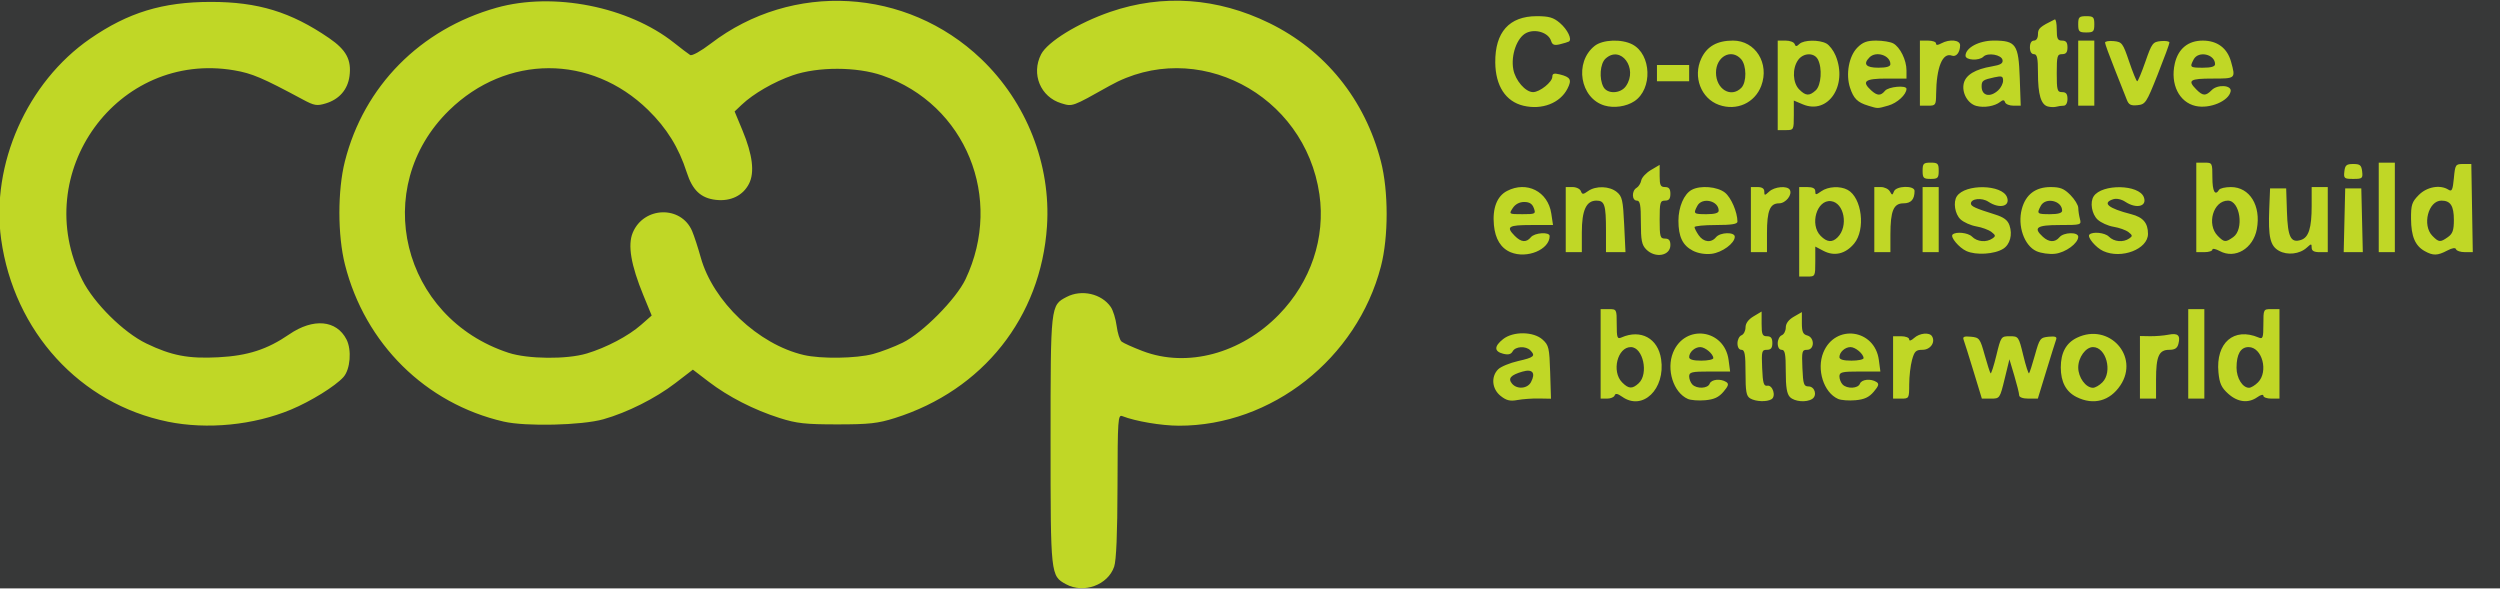
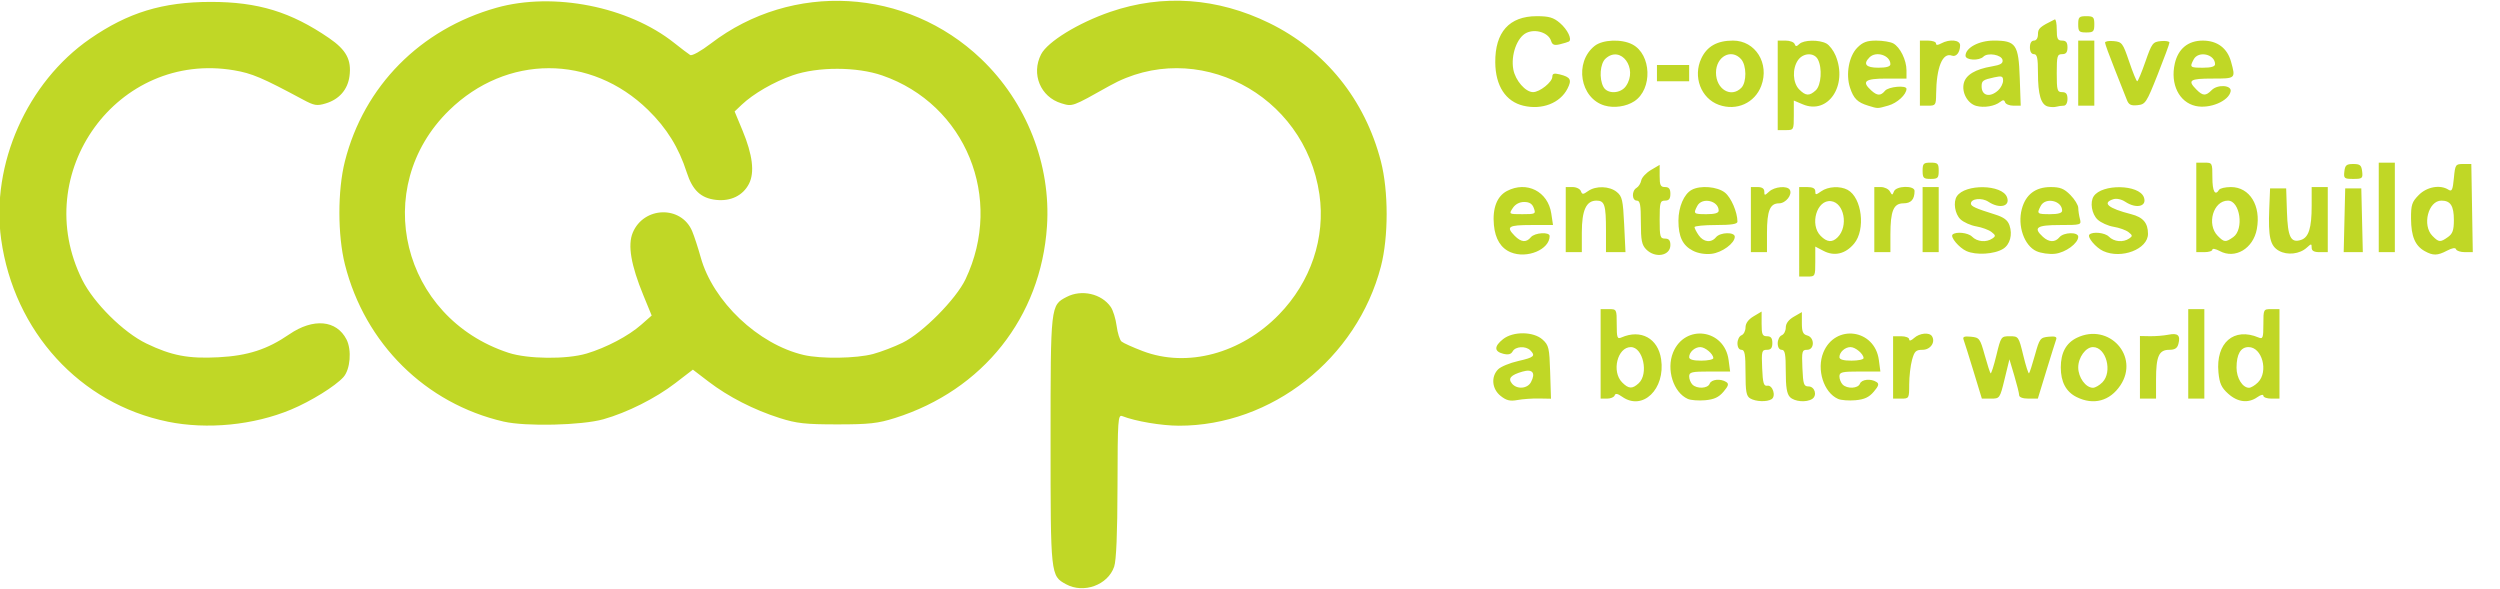
<svg xmlns="http://www.w3.org/2000/svg" version="1.1" id="svg1" width="295.04" height="69.44" viewBox="0 0 295.04 69.44" xml:space="preserve">
  <defs id="defs1" />
  <g id="g8" transform="matrix(0.9895567,0,0,1.000322,3.081195,160.5978)">
-     <rect style="font-variation-settings:normal;opacity:1;vector-effect:none;fill:#373838;fill-opacity:1;fill-rule:evenodd;stroke:none;stroke-width:0.252;stroke-linecap:butt;stroke-linejoin:miter;stroke-miterlimit:4;stroke-dasharray:none;stroke-dashoffset:0;stroke-opacity:1;-inkscape-stroke:none;stop-color:#000000;stop-opacity:1" id="rect9" width="298.154" height="69.418" x="-3.114" y="-160.546" />
-     <path style="fill:#c0d726;fill-opacity:1" d="m 124.023,-91.618 c -1.843,-1 -1.844,-1.009 -1.844,-16.939 0,-16.008 -0.005,-15.965 1.91,-16.955 1.784,-0.923 4.17,-0.388 5.269,1.181 0.274,0.391 0.589,1.397 0.7,2.236 0.111,0.839 0.376,1.67 0.587,1.845 0.212,0.176 1.349,0.682 2.527,1.126 5.303,1.996 11.713,0.295 16.245,-4.311 3.803,-3.864 5.571,-9.062 4.825,-14.182 -1.73,-11.869 -14.728,-18.522 -25.023,-12.807 -4.515,2.506 -4.409,2.469 -5.758,2.064 -2.485,-0.744 -3.616,-3.451 -2.414,-5.775 0.769,-1.487 4.431,-3.711 8.252,-5.01 6.255,-2.127 12.77,-1.675 18.96,1.316 6.678,3.227 11.408,9.023 13.313,16.311 0.916,3.504 0.917,8.935 0.004,12.408 -2.859,10.873 -13.042,18.81 -24.103,18.788 -2.076,-0.004 -5.156,-0.52 -6.733,-1.128 -0.524,-0.202 -0.561,0.321 -0.578,8.218 -0.012,5.657 -0.144,8.799 -0.4,9.543 -0.746,2.165 -3.639,3.209 -5.738,2.07 z M 16.899,-110.797 c -10.471,-2.112 -18.342,-10.634 -19.875,-21.518 -1.245,-8.836 3.097,-18.528 10.595,-23.653 4.544,-3.105 8.658,-4.349 14.4,-4.353 5.633,-0.004 9.56,1.184 14.113,4.269 2.055,1.393 2.693,2.569 2.435,4.493 -0.213,1.585 -1.222,2.731 -2.827,3.212 -1.064,0.319 -1.37,0.268 -2.739,-0.46 -4.834,-2.569 -6.062,-3.085 -8.183,-3.443 -13.907,-2.346 -24.492,12.103 -18.118,24.734 1.376,2.727 4.91,6.193 7.64,7.495 3.005,1.433 5.015,1.813 8.598,1.626 3.51,-0.183 5.818,-0.923 8.447,-2.707 2.859,-1.94 5.637,-1.694 6.826,0.605 0.642,1.241 0.453,3.534 -0.366,4.439 -0.969,1.07 -3.881,2.856 -6.254,3.835 -4.459,1.839 -9.989,2.376 -14.691,1.428 z m 40.065,-0.008 c -9.324,-2.125 -16.552,-9.195 -18.937,-18.524 -0.882,-3.45 -0.887,-8.751 -0.01,-12.179 2.266,-8.862 8.981,-15.592 18.083,-18.125 6.788,-1.889 15.736,-0.14 21.182,4.141 0.846,0.665 1.707,1.311 1.915,1.436 0.216,0.13 1.271,-0.45 2.467,-1.355 9.707,-7.347 23.333,-6.584 32.226,1.806 5.429,5.121 8.353,12.476 7.86,19.767 -0.725,10.718 -7.63,19.33 -18.131,22.61 -2.037,0.636 -3.078,0.75 -6.88,0.75 -3.805,0 -4.839,-0.113 -6.866,-0.749 -3.073,-0.965 -6.112,-2.503 -8.475,-4.29 l -1.878,-1.42 -2.11,1.603 c -2.345,1.781 -5.724,3.459 -8.562,4.251 -2.579,0.72 -9.259,0.876 -11.883,0.277 z m 9.877,-8.028 c 2.357,-0.7 4.997,-2.076 6.512,-3.395 l 1.254,-1.092 -0.988,-2.379 c -1.485,-3.576 -1.889,-5.929 -1.271,-7.394 1.315,-3.115 5.78,-3.233 7.084,-0.187 0.245,0.573 0.706,1.967 1.023,3.096 1.463,5.209 6.862,10.269 12.292,11.52 2.057,0.474 6.268,0.413 8.269,-0.119 0.945,-0.252 2.529,-0.85 3.52,-1.331 2.38,-1.154 6.371,-5.138 7.498,-7.484 4.597,-9.578 0.031,-20.633 -9.931,-24.046 -3.03,-1.038 -7.68,-1.046 -10.68,-0.017 -2.24,0.768 -4.695,2.171 -6.085,3.477 l -0.84,0.789 0.936,2.228 c 1.214,2.889 1.469,4.966 0.776,6.306 -0.719,1.39 -2.184,2.094 -3.945,1.895 -1.793,-0.202 -2.794,-1.135 -3.476,-3.239 -0.949,-2.928 -2.385,-5.222 -4.616,-7.377 -6.812,-6.576 -16.879,-6.556 -23.72,0.049 -9.461,9.134 -5.659,24.485 7.085,28.61 2.299,0.744 6.944,0.788 9.302,0.088 z m 109.014,4.999 c -1.037,-0.816 -1.176,-2.263 -0.302,-3.137 0.316,-0.316 1.396,-0.758 2.4,-0.983 1.886,-0.422 2.096,-0.605 1.442,-1.259 -0.544,-0.544 -1.773,-0.476 -2.104,0.116 -0.199,0.356 -0.526,0.438 -1.136,0.285 -1.085,-0.272 -1.089,-0.875 -0.013,-1.722 1.201,-0.945 3.641,-0.915 4.721,0.057 0.734,0.66 0.808,0.98 0.898,3.845 l 0.098,3.125 -1.44,-0.025 c -0.792,-0.014 -1.946,0.068 -2.564,0.181 -0.875,0.161 -1.317,0.054 -2,-0.483 z m 3.617,-1.628 c 0.587,-1.097 0.187,-1.588 -1.015,-1.243 -1.403,0.403 -1.757,0.803 -1.25,1.414 0.589,0.71 1.844,0.615 2.265,-0.171 z m 10.878,1.725 c -0.547,-0.383 -0.808,-0.43 -0.898,-0.16 -0.07,0.209 -0.475,0.38 -0.9,0.38 h -0.773 v -5.28 -5.28 h 0.96 c 0.953,0 0.96,0.014 0.96,1.794 0,1.588 0.064,1.766 0.56,1.551 2.32,-1.007 4.366,0.101 4.735,2.564 0.529,3.527 -2.207,6.137 -4.644,4.43 z m 1.964,-1.589 c 1.222,-1.106 0.531,-4.27 -0.932,-4.27 -1.599,0 -2.321,2.882 -1.042,4.16 0.778,0.778 1.21,0.803 1.975,0.11 z m 5.865,1.844 c -1.718,-0.749 -2.59,-3.47 -1.758,-5.48 1.409,-3.402 6.129,-2.771 6.62,0.886 l 0.182,1.36 h -2.442 c -2.138,0 -2.442,0.072 -2.442,0.576 0,0.317 0.173,0.749 0.384,0.96 0.539,0.539 1.84,0.479 2.06,-0.096 0.2,-0.521 1.299,-0.633 1.98,-0.201 0.333,0.211 0.263,0.457 -0.331,1.147 -0.564,0.656 -1.116,0.909 -2.184,1.003 -0.786,0.069 -1.717,-2.4e-4 -2.069,-0.154 z m 3.04,-4.812 c 0,-0.493 -0.969,-1.303 -1.559,-1.303 -0.654,0 -1.321,0.598 -1.321,1.184 0,0.28 0.472,0.416 1.44,0.416 0.792,0 1.44,-0.134 1.44,-0.297 z m 4.4,4.752 c -0.463,-0.27 -0.56,-0.793 -0.56,-3.03 0,-2.19 -0.091,-2.704 -0.48,-2.704 -0.293,0 -0.48,-0.298 -0.48,-0.766 0,-0.421 0.216,-0.849 0.48,-0.95 0.264,-0.101 0.48,-0.518 0.48,-0.925 0,-0.484 0.333,-0.938 0.96,-1.308 l 0.96,-0.567 v 1.458 c 0,1.245 0.094,1.458 0.64,1.458 0.469,0 0.64,0.213 0.64,0.8 0,0.593 -0.17,0.8 -0.655,0.8 -0.604,0 -0.647,0.166 -0.56,2.16 0.078,1.787 0.185,2.145 0.616,2.075 0.639,-0.104 1.066,1.233 0.507,1.589 -0.544,0.345 -1.882,0.299 -2.548,-0.089 z m 4.743,-0.157 c -0.373,-0.373 -0.503,-1.16 -0.503,-3.04 0,-2.042 -0.094,-2.537 -0.48,-2.537 -0.293,0 -0.48,-0.298 -0.48,-0.766 0,-0.421 0.216,-0.849 0.48,-0.95 0.264,-0.101 0.481,-0.513 0.482,-0.914 0.001,-0.475 0.337,-0.921 0.96,-1.275 l 0.958,-0.545 v 1.295 c 0,1.026 0.133,1.33 0.64,1.462 0.901,0.236 0.889,1.693 -0.015,1.693 -0.604,0 -0.647,0.166 -0.56,2.16 0.084,1.909 0.168,2.16 0.729,2.16 0.75,0 1.069,1.076 0.437,1.477 -0.696,0.441 -2.105,0.324 -2.649,-0.22 z m 5.737,0.217 c -1.718,-0.749 -2.59,-3.47 -1.758,-5.48 1.409,-3.402 6.129,-2.771 6.62,0.886 l 0.182,1.36 h -2.442 c -2.138,0 -2.442,0.072 -2.442,0.576 0,0.317 0.173,0.749 0.384,0.96 0.539,0.539 1.84,0.479 2.06,-0.096 0.2,-0.521 1.299,-0.633 1.98,-0.201 0.333,0.211 0.263,0.457 -0.331,1.147 -0.564,0.656 -1.116,0.909 -2.184,1.003 -0.786,0.069 -1.717,-2.4e-4 -2.069,-0.154 z m 3.04,-4.812 c 0,-0.493 -0.969,-1.303 -1.559,-1.303 -0.654,0 -1.321,0.598 -1.321,1.184 0,0.28 0.472,0.416 1.44,0.416 0.792,0 1.44,-0.134 1.44,-0.297 z m 25.404,4.591 c -1.259,-0.621 -1.884,-1.78 -1.884,-3.494 0,-1.738 0.635,-2.889 1.935,-3.506 3.808,-1.807 7.487,2.183 5.176,5.614 -1.255,1.862 -3.21,2.381 -5.226,1.386 z m 3.076,-1.734 c 1.24,-1.24 0.454,-4.16 -1.12,-4.16 -0.866,0 -1.76,1.22 -1.76,2.4 0,1.18 0.894,2.4 1.76,2.4 0.264,0 0.768,-0.288 1.12,-0.64 z m 15.004,1.341 c -0.811,-0.724 -1.036,-1.213 -1.161,-2.515 -0.336,-3.496 1.836,-5.358 4.798,-4.113 0.495,0.208 0.56,0.026 0.56,-1.559 0,-1.78 0.007,-1.794 0.96,-1.794 h 0.96 v 5.28 5.28 h -0.96 c -0.528,0 -0.96,-0.152 -0.96,-0.338 0,-0.19 -0.313,-0.119 -0.711,0.16 -1.081,0.757 -2.352,0.611 -3.485,-0.401 z m 3.556,-1.341 c 1.275,-1.275 0.493,-4.16 -1.127,-4.16 -0.941,0 -1.433,0.836 -1.433,2.434 0,1.225 0.718,2.366 1.49,2.366 0.237,0 0.718,-0.288 1.07,-0.64 z m -43.52,-1.76 v -3.68 h 0.96 c 0.528,0 0.96,0.166 0.96,0.37 0,0.221 0.235,0.157 0.585,-0.16 0.652,-0.59 1.829,-0.704 2.137,-0.207 0.436,0.706 -0.194,1.597 -1.128,1.597 -0.794,0 -0.97,0.168 -1.257,1.2 -0.183,0.66 -0.334,1.956 -0.335,2.88 -0.002,1.653 -0.017,1.68 -0.962,1.68 h -0.96 z m 9.585,0.431 c -0.551,-1.787 -1.081,-3.454 -1.177,-3.704 -0.133,-0.347 0.075,-0.43 0.882,-0.351 1.002,0.098 1.085,0.207 1.629,2.143 0.315,1.122 0.634,2.1 0.709,2.175 0.075,0.075 0.385,-0.879 0.689,-2.119 0.545,-2.224 0.567,-2.255 1.604,-2.255 1.036,0 1.059,0.032 1.604,2.255 0.304,1.24 0.614,2.194 0.689,2.119 0.075,-0.075 0.394,-1.054 0.709,-2.175 0.544,-1.935 0.627,-2.045 1.629,-2.143 0.771,-0.076 1.014,0.011 0.898,0.32 -0.087,0.233 -0.615,1.9 -1.173,3.704 l -1.015,3.28 h -1.111 c -0.673,0 -1.112,-0.158 -1.115,-0.4 -0.002,-0.22 -0.265,-1.264 -0.583,-2.32 l -0.578,-1.92 -0.572,2.32 c -0.568,2.304 -0.579,2.32 -1.644,2.32 h -1.072 z m 19.855,-0.444 v -3.693 l 1.2,0.021 c 0.66,0.011 1.651,-0.069 2.202,-0.178 1.129,-0.223 1.451,0.072 1.185,1.088 -0.133,0.509 -0.427,0.696 -1.093,0.696 -1.231,0 -1.574,0.761 -1.574,3.499 v 2.261 h -0.96 -0.96 z m 5.76,-1.587 v -5.28 h 0.96 0.96 v 5.28 5.28 h -0.96 -0.96 z m -46.4,-14.4 v -5.28 h 0.96 c 0.656,0 0.96,0.158 0.96,0.498 0,0.451 0.068,0.451 0.711,0 0.817,-0.572 2.25,-0.649 3.147,-0.169 1.706,0.913 2.167,4.687 0.774,6.342 -1.026,1.22 -2.35,1.532 -3.648,0.86 l -0.983,-0.509 v 1.768 c 0,1.751 -0.009,1.768 -0.96,1.768 h -0.96 z m 4.591,0.643 c 1.303,-1.303 0.781,-4.078 -0.802,-4.262 -1.682,-0.195 -2.568,2.759 -1.229,4.098 0.762,0.762 1.382,0.812 2.031,0.163 z m -38.991,1.774 c -1.17,-0.479 -1.849,-1.565 -2.007,-3.211 -0.19,-1.978 0.362,-3.404 1.556,-4.022 2.357,-1.219 4.893,0.055 5.287,2.655 l 0.206,1.36 h -2.601 c -2.737,0 -3.042,0.199 -1.961,1.28 0.763,0.763 1.377,0.814 1.92,0.16 0.453,-0.546 2.24,-0.657 2.24,-0.139 0,1.591 -2.705,2.708 -4.64,1.916 z m 2.753,-5.217 c -0.188,-0.509 -0.526,-0.72 -1.151,-0.72 -0.562,0 -1.059,0.262 -1.362,0.72 -0.475,0.715 -0.467,0.72 1.151,0.72 1.555,0 1.617,-0.033 1.362,-0.72 z m 13.407,4.88 c -0.533,-0.533 -0.64,-1.067 -0.64,-3.2 0,-2.062 -0.093,-2.56 -0.48,-2.56 -0.604,0 -0.632,-1.161 -0.036,-1.504 0.244,-0.141 0.497,-0.536 0.561,-0.879 0.064,-0.342 0.584,-0.896 1.156,-1.229 l 1.039,-0.607 v 1.309 c 0,1.096 0.104,1.309 0.64,1.309 0.469,0 0.64,0.213 0.64,0.8 0,0.587 -0.171,0.8 -0.64,0.8 -0.579,0 -0.64,0.213 -0.64,2.24 0,2.027 0.061,2.24 0.64,2.24 0.462,0 0.64,0.213 0.64,0.766 0,1.269 -1.803,1.591 -2.88,0.514 z m 5.563,0.15 c -1.223,-0.624 -1.723,-1.652 -1.723,-3.541 0,-1.622 0.663,-3.148 1.582,-3.64 1.037,-0.555 3.055,-0.389 3.964,0.325 0.738,0.58 1.487,2.301 1.492,3.425 0.001,0.287 -0.723,0.4 -2.558,0.4 -1.408,0 -2.56,0.112 -2.56,0.249 0,0.137 0.224,0.569 0.498,0.96 0.575,0.821 1.487,0.924 2.062,0.231 0.498,-0.6 2.24,-0.643 2.24,-0.056 0,0.766 -1.513,1.865 -2.769,2.012 -0.757,0.088 -1.616,-0.052 -2.229,-0.366 z m 3.077,-4.726 c 0,-1.183 -1.983,-1.623 -2.549,-0.565 -0.499,0.933 -0.445,0.981 1.109,0.981 0.968,0 1.44,-0.136 1.44,-0.416 z m 29.545,4.767 c -0.886,-0.4 -1.952,-1.658 -1.651,-1.947 0.394,-0.378 1.849,-0.226 2.317,0.241 0.616,0.616 1.695,0.716 2.429,0.224 0.418,-0.279 0.403,-0.38 -0.11,-0.772 -0.324,-0.248 -1.136,-0.543 -1.803,-0.656 -0.668,-0.113 -1.518,-0.489 -1.89,-0.836 -0.667,-0.621 -0.891,-2.03 -0.432,-2.718 0.991,-1.485 5.398,-1.408 5.979,0.104 0.421,1.096 -0.886,1.415 -2.219,0.541 -0.779,-0.51 -2.084,-0.376 -2.084,0.215 0,0.323 0.549,0.569 2.874,1.288 1.051,0.325 1.512,0.667 1.726,1.279 0.384,1.096 0.066,2.265 -0.755,2.772 -1.044,0.645 -3.244,0.777 -4.38,0.264 z m 8.35,0.012 c -1.462,-0.661 -2.278,-2.987 -1.744,-4.97 0.461,-1.712 1.629,-2.593 3.437,-2.593 1.144,0 1.604,0.182 2.357,0.935 0.514,0.514 0.937,1.198 0.94,1.52 0.002,0.322 0.091,0.909 0.197,1.305 0.189,0.703 0.133,0.72 -2.404,0.72 -2.761,0 -3.208,0.308 -2.012,1.39 0.727,0.658 1.454,0.677 1.975,0.05 0.498,-0.6 2.24,-0.643 2.24,-0.056 0,0.769 -1.513,1.866 -2.769,2.006 -0.677,0.076 -1.675,-0.063 -2.217,-0.308 z m 3.065,-4.779 c 0,-1.183 -1.983,-1.623 -2.549,-0.565 -0.499,0.933 -0.445,0.981 1.109,0.981 0.968,0 1.44,-0.136 1.44,-0.416 z m 4.905,4.767 c -0.886,-0.4 -1.952,-1.658 -1.651,-1.947 0.394,-0.378 1.849,-0.226 2.317,0.241 0.616,0.616 1.695,0.716 2.429,0.224 0.419,-0.28 0.408,-0.376 -0.087,-0.755 -0.312,-0.239 -1.109,-0.521 -1.772,-0.627 -0.663,-0.106 -1.524,-0.49 -1.913,-0.852 -0.697,-0.649 -0.932,-2.045 -0.463,-2.747 0.991,-1.485 5.398,-1.408 5.979,0.104 0.421,1.096 -0.886,1.415 -2.219,0.541 -0.453,-0.297 -1.045,-0.42 -1.429,-0.298 -1.373,0.436 -0.6,1.074 2.139,1.765 1.418,0.358 2.005,1.038 2.005,2.323 0,1.803 -3.168,3.007 -5.335,2.028 z m 13.895,-6.7e-4 c -0.484,-0.26 -0.88,-0.337 -0.88,-0.171 0,0.166 -0.432,0.301 -0.96,0.301 h -0.96 v -5.28 -5.28 h 0.96 c 0.95,0 0.96,0.018 0.96,1.76 0,1.629 0.323,2.211 0.8,1.44 0.109,-0.176 0.744,-0.32 1.412,-0.32 2.239,0 3.607,2.196 3.089,4.959 -0.432,2.304 -2.595,3.571 -4.421,2.591 z m 1.609,-1.648 c 1.31,-0.918 0.811,-4.302 -0.635,-4.302 -1.754,0 -2.572,2.802 -1.214,4.16 0.77,0.77 0.934,0.783 1.849,0.142 z m 5.445,1.615 c -1.044,-0.582 -1.288,-1.632 -1.152,-4.957 l 0.098,-2.4 h 0.96 0.96 l 0.092,2.771 c 0.099,2.981 0.459,3.693 1.671,3.308 0.924,-0.293 1.277,-1.404 1.277,-4.02 v -2.219 h 0.96 0.96 v 3.84 3.84 h -0.96 c -0.68,0 -0.96,-0.154 -0.96,-0.53 0,-0.491 -0.042,-0.492 -0.581,-0.004 -0.847,0.766 -2.321,0.93 -3.325,0.371 z m 17.381,0.036 c -1.14,-0.632 -1.611,-1.74 -1.624,-3.818 -0.01,-1.642 0.1,-1.976 0.924,-2.8 0.973,-0.973 2.556,-1.25 3.545,-0.62 0.399,0.254 0.507,0.023 0.64,-1.365 0.154,-1.608 0.196,-1.671 1.12,-1.671 h 0.96 l 0.088,5.2 0.088,5.2 h -0.941 c -0.518,0 -0.992,-0.153 -1.054,-0.339 -0.073,-0.219 -0.451,-0.163 -1.067,0.158 -1.151,0.6 -1.675,0.611 -2.678,0.055 z m 2.774,-1.652 c 0.565,-0.396 0.711,-0.81 0.711,-2.016 0,-1.673 -0.399,-2.286 -1.486,-2.286 -1.572,0 -2.323,2.911 -1.074,4.16 0.77,0.77 0.934,0.783 1.849,0.142 z m -105.209,-2.062 v -3.84 h 0.81 c 0.446,0 0.892,0.214 0.992,0.475 0.161,0.421 0.261,0.421 0.861,0 0.927,-0.649 2.555,-0.598 3.427,0.109 0.64,0.518 0.739,0.951 0.878,3.84 l 0.157,3.256 h -1.163 -1.163 v -2.534 c 0,-3.045 -0.16,-3.546 -1.136,-3.546 -1.217,0 -1.744,1.133 -1.744,3.751 v 2.329 h -0.96 -0.96 z m 22.08,0 v -3.84 h 0.8 c 0.531,0 0.8,0.178 0.8,0.53 0,0.493 0.041,0.493 0.585,0 0.641,-0.581 2.144,-0.713 2.451,-0.216 0.352,0.57 -0.472,1.607 -1.276,1.607 -1.084,0 -1.44,0.864 -1.44,3.499 v 2.261 h -0.96 -0.96 z m 14.72,0 v -3.84 h 0.784 c 0.431,0 0.914,0.232 1.072,0.515 0.265,0.473 0.304,0.473 0.486,0 0.258,-0.673 2.458,-0.728 2.458,-0.061 0,1.006 -0.415,1.466 -1.322,1.466 -1.185,0 -1.558,0.885 -1.558,3.701 v 2.059 h -0.96 -0.96 z m 5.76,0 v -3.84 h 0.96 0.96 v 3.84 3.84 h -0.96 -0.96 z m 50.31,0.08 0.09,-3.76 h 0.96 0.96 l 0.09,3.76 0.09,3.76 h -1.14 -1.14 z m 4.09,-1.52 v -5.28 h 0.96 0.96 v 5.28 5.28 h -0.96 -0.96 z m -54.4,-4.32 c 0,-0.853 0.107,-0.96 0.96,-0.96 0.853,0 0.96,0.107 0.96,0.96 0,0.853 -0.107,0.96 -0.96,0.96 -0.853,0 -0.96,-0.107 -0.96,-0.96 z m 50.299,0.08 c 0.085,-0.742 0.252,-0.88 1.061,-0.88 0.809,0 0.976,0.138 1.061,0.88 0.094,0.817 0.018,0.88 -1.061,0.88 -1.079,0 -1.155,-0.063 -1.061,-0.88 z m -67.579,-10.16 v -5.28 h 0.933 c 0.513,0 0.999,0.18 1.08,0.4 0.117,0.32 0.231,0.32 0.571,0 0.521,-0.491 2.35,-0.522 3.224,-0.054 0.355,0.19 0.85,0.834 1.099,1.43 1.472,3.523 -0.9,7.005 -3.914,5.746 l -1.073,-0.448 v 1.744 c 0,1.724 -0.011,1.744 -0.96,1.744 h -0.96 z m 4.535,0.59 c 0.656,-0.593 0.798,-2.636 0.254,-3.651 -0.449,-0.84 -1.753,-0.789 -2.371,0.092 -0.7,0.999 -0.631,2.676 0.142,3.449 0.778,0.778 1.21,0.803 1.975,0.11 z m -34.868,1.814 c -2.113,-0.499 -3.326,-2.344 -3.352,-5.098 -0.034,-3.581 1.667,-5.462 4.94,-5.465 1.468,-9.7e-4 1.996,0.151 2.762,0.795 0.918,0.773 1.499,1.964 1.073,2.199 -0.115,0.064 -0.596,0.208 -1.068,0.321 -0.669,0.16 -0.901,0.071 -1.051,-0.401 -0.307,-0.968 -1.855,-1.463 -2.947,-0.942 -1.118,0.534 -1.873,2.625 -1.556,4.313 0.245,1.306 1.45,2.674 2.355,2.674 0.797,0 2.298,-1.188 2.298,-1.818 0,-0.376 0.208,-0.44 0.88,-0.274 1.297,0.32 1.469,0.634 0.924,1.688 -0.882,1.706 -3.043,2.531 -5.257,2.008 z m 9.675,-0.023 c -2.921,-0.859 -3.63,-5.102 -1.176,-7.032 0.959,-0.754 3.213,-0.842 4.501,-0.176 2.284,1.181 2.428,5.267 0.235,6.703 -0.962,0.63 -2.428,0.838 -3.56,0.505 z m 2.559,-2.293 c 1.47,-2.099 -0.622,-4.881 -2.437,-3.239 -0.65,0.588 -0.784,2.342 -0.254,3.331 0.468,0.875 2.051,0.821 2.691,-0.092 z m 11.088,2.217 c -2.14,-0.757 -3.125,-3.322 -2.102,-5.477 0.679,-1.431 1.893,-2.108 3.782,-2.108 2.674,0 4.374,2.696 3.368,5.339 -0.771,2.025 -2.942,2.991 -5.048,2.246 z m 2.667,-2.008 c 0.66,-0.66 0.644,-2.651 -0.027,-3.392 -1.162,-1.284 -2.99,-0.306 -2.99,1.599 0,1.953 1.792,3.018 3.017,1.793 z m 15.122,2.098 c -1.266,-0.38 -1.732,-0.839 -2.156,-2.124 -0.525,-1.591 -0.131,-3.716 0.875,-4.722 0.642,-0.642 1.148,-0.828 2.246,-0.828 0.78,0 1.694,0.148 2.033,0.329 0.82,0.439 1.582,1.968 1.582,3.175 v 0.976 h -2.4 c -2.558,0 -2.988,0.329 -1.815,1.39 0.725,0.656 1.141,0.668 1.655,0.05 0.406,-0.489 2.56,-0.684 2.56,-0.231 0,0.674 -1.106,1.682 -2.169,1.977 -1.341,0.373 -1.201,0.372 -2.411,0.009 z m 2.66,-4.891 c 0,-1.046 -1.704,-1.592 -2.496,-0.8 -0.79,0.79 -0.421,1.216 1.056,1.216 0.968,0 1.44,-0.136 1.44,-0.416 z m 10.245,4.923 c -1.041,-0.28 -1.765,-1.584 -1.489,-2.683 0.246,-0.982 1.376,-1.65 3.342,-1.977 1.041,-0.173 1.353,-0.358 1.277,-0.758 -0.118,-0.622 -1.765,-0.907 -2.278,-0.394 -0.518,0.518 -2.137,0.433 -2.137,-0.112 0,-0.934 1.604,-1.783 3.368,-1.783 2.649,0 2.96,0.442 3.099,4.4 l 0.116,3.28 h -0.865 c -0.476,0 -0.925,-0.18 -0.999,-0.4 -0.1,-0.298 -0.25,-0.309 -0.587,-0.044 -0.646,0.508 -1.922,0.719 -2.847,0.471 z m 2.61,-1.836 c 0.322,-0.291 0.585,-0.807 0.585,-1.145 0,-0.527 -0.15,-0.584 -1.04,-0.393 -1.368,0.293 -1.52,0.401 -1.52,1.073 0,1.113 0.999,1.348 1.975,0.465 z m 5.927,1.905 c -0.825,-0.212 -1.182,-1.407 -1.182,-3.956 0,-1.759 -0.1,-2.219 -0.48,-2.219 -0.299,0 -0.48,-0.302 -0.48,-0.8 0,-0.498 0.181,-0.8 0.48,-0.8 0.29,0 0.48,-0.297 0.48,-0.749 0,-0.685 0.227,-0.884 2,-1.748 0.132,-0.064 0.24,0.471 0.24,1.19 0,1.093 0.104,1.307 0.64,1.307 0.469,0 0.64,0.213 0.64,0.8 0,0.587 -0.171,0.8 -0.64,0.8 -0.579,0 -0.64,0.213 -0.64,2.24 0,2.027 0.061,2.24 0.64,2.24 0.469,0 0.64,0.213 0.64,0.8 0,0.477 -0.183,0.8 -0.454,0.8 -0.25,0 -0.646,0.055 -0.88,0.122 -0.234,0.067 -0.686,0.055 -1.004,-0.027 z m 17.624,-0.061 c -1.975,-0.439 -3.04,-2.574 -2.49,-4.994 0.398,-1.753 1.585,-2.72 3.339,-2.72 1.729,0 2.925,0.885 3.373,2.495 0.555,1.998 0.568,1.985 -2.227,1.985 -2.696,0 -2.998,0.202 -1.92,1.28 0.785,0.785 1.12,0.8 1.84,0.08 0.705,-0.705 2.405,-0.592 2.259,0.149 -0.227,1.154 -2.504,2.095 -4.173,1.725 z m 2.314,-4.93 c 0,-1.183 -1.983,-1.623 -2.549,-0.565 -0.499,0.933 -0.445,0.981 1.109,0.981 0.968,0 1.44,-0.136 1.44,-0.416 z m -35.2,1.056 v -3.84 h 0.96 c 0.528,0 0.96,0.149 0.96,0.331 0,0.228 0.192,0.228 0.619,0 1.011,-0.541 2.262,-0.414 2.256,0.229 -0.007,0.835 -0.467,1.404 -0.981,1.214 -1.112,-0.41 -1.848,1.369 -1.88,4.546 -0.013,1.295 -0.06,1.36 -0.974,1.36 h -0.96 z m 18.88,0 v -3.84 h 0.96 0.96 v 3.84 3.84 h -0.96 -0.96 z m 5.796,3.14 c -0.156,-0.407 -0.804,-2.028 -1.44,-3.602 -0.636,-1.574 -1.156,-2.987 -1.156,-3.14 0,-0.153 0.468,-0.233 1.04,-0.178 0.982,0.095 1.084,0.23 1.835,2.42 0.437,1.276 0.869,2.32 0.96,2.319 0.091,-3.7e-4 0.532,-1.044 0.98,-2.32 0.764,-2.174 0.88,-2.326 1.84,-2.42 0.564,-0.055 1.025,0.023 1.025,0.174 0,0.151 -0.633,1.852 -1.407,3.78 -1.336,3.33 -1.457,3.511 -2.4,3.606 -0.792,0.08 -1.05,-0.049 -1.277,-0.64 z m -56.036,-3.14 v -0.96 h 1.92 1.92 v 0.96 0.96 h -1.92 -1.92 z m 50.24,-5.76 c 0,-0.853 0.107,-0.96 0.96,-0.96 0.853,0 0.96,0.107 0.96,0.96 0,0.853 -0.107,0.96 -0.96,0.96 -0.853,0 -0.96,-0.107 -0.96,-0.96 z" id="path8" />
+     <path style="fill:#c0d726;fill-opacity:1.0" d="m 124.023,-91.618 c -1.843,-1 -1.844,-1.009 -1.844,-16.939 0,-16.008 -0.005,-15.965 1.91,-16.955 1.784,-0.923 4.17,-0.388 5.269,1.181 0.274,0.391 0.589,1.397 0.7,2.236 0.111,0.839 0.376,1.67 0.587,1.845 0.212,0.176 1.349,0.682 2.527,1.126 5.303,1.996 11.713,0.295 16.245,-4.311 3.803,-3.864 5.571,-9.062 4.825,-14.182 -1.73,-11.869 -14.728,-18.522 -25.023,-12.807 -4.515,2.506 -4.409,2.469 -5.758,2.064 -2.485,-0.744 -3.616,-3.451 -2.414,-5.775 0.769,-1.487 4.431,-3.711 8.252,-5.01 6.255,-2.127 12.77,-1.675 18.96,1.316 6.678,3.227 11.408,9.023 13.313,16.311 0.916,3.504 0.917,8.935 0.004,12.408 -2.859,10.873 -13.042,18.81 -24.103,18.788 -2.076,-0.004 -5.156,-0.52 -6.733,-1.128 -0.524,-0.202 -0.561,0.321 -0.578,8.218 -0.012,5.657 -0.144,8.799 -0.4,9.543 -0.746,2.165 -3.639,3.209 -5.738,2.07 z M 16.899,-110.797 c -10.471,-2.112 -18.342,-10.634 -19.875,-21.518 -1.245,-8.836 3.097,-18.528 10.595,-23.653 4.544,-3.105 8.658,-4.349 14.4,-4.353 5.633,-0.004 9.56,1.184 14.113,4.269 2.055,1.393 2.693,2.569 2.435,4.493 -0.213,1.585 -1.222,2.731 -2.827,3.212 -1.064,0.319 -1.37,0.268 -2.739,-0.46 -4.834,-2.569 -6.062,-3.085 -8.183,-3.443 -13.907,-2.346 -24.492,12.103 -18.118,24.734 1.376,2.727 4.91,6.193 7.64,7.495 3.005,1.433 5.015,1.813 8.598,1.626 3.51,-0.183 5.818,-0.923 8.447,-2.707 2.859,-1.94 5.637,-1.694 6.826,0.605 0.642,1.241 0.453,3.534 -0.366,4.439 -0.969,1.07 -3.881,2.856 -6.254,3.835 -4.459,1.839 -9.989,2.376 -14.691,1.428 z m 40.065,-0.008 c -9.324,-2.125 -16.552,-9.195 -18.937,-18.524 -0.882,-3.45 -0.887,-8.751 -0.01,-12.179 2.266,-8.862 8.981,-15.592 18.083,-18.125 6.788,-1.889 15.736,-0.14 21.182,4.141 0.846,0.665 1.707,1.311 1.915,1.436 0.216,0.13 1.271,-0.45 2.467,-1.355 9.707,-7.347 23.333,-6.584 32.226,1.806 5.429,5.121 8.353,12.476 7.86,19.767 -0.725,10.718 -7.63,19.33 -18.131,22.61 -2.037,0.636 -3.078,0.75 -6.88,0.75 -3.805,0 -4.839,-0.113 -6.866,-0.749 -3.073,-0.965 -6.112,-2.503 -8.475,-4.29 l -1.878,-1.42 -2.11,1.603 c -2.345,1.781 -5.724,3.459 -8.562,4.251 -2.579,0.72 -9.259,0.876 -11.883,0.277 z m 9.877,-8.028 c 2.357,-0.7 4.997,-2.076 6.512,-3.395 l 1.254,-1.092 -0.988,-2.379 c -1.485,-3.576 -1.889,-5.929 -1.271,-7.394 1.315,-3.115 5.78,-3.233 7.084,-0.187 0.245,0.573 0.706,1.967 1.023,3.096 1.463,5.209 6.862,10.269 12.292,11.52 2.057,0.474 6.268,0.413 8.269,-0.119 0.945,-0.252 2.529,-0.85 3.52,-1.331 2.38,-1.154 6.371,-5.138 7.498,-7.484 4.597,-9.578 0.031,-20.633 -9.931,-24.046 -3.03,-1.038 -7.68,-1.046 -10.68,-0.017 -2.24,0.768 -4.695,2.171 -6.085,3.477 l -0.84,0.789 0.936,2.228 c 1.214,2.889 1.469,4.966 0.776,6.306 -0.719,1.39 -2.184,2.094 -3.945,1.895 -1.793,-0.202 -2.794,-1.135 -3.476,-3.239 -0.949,-2.928 -2.385,-5.222 -4.616,-7.377 -6.812,-6.576 -16.879,-6.556 -23.72,0.049 -9.461,9.134 -5.659,24.485 7.085,28.61 2.299,0.744 6.944,0.788 9.302,0.088 z m 109.014,4.999 c -1.037,-0.816 -1.176,-2.263 -0.302,-3.137 0.316,-0.316 1.396,-0.758 2.4,-0.983 1.886,-0.422 2.096,-0.605 1.442,-1.259 -0.544,-0.544 -1.773,-0.476 -2.104,0.116 -0.199,0.356 -0.526,0.438 -1.136,0.285 -1.085,-0.272 -1.089,-0.875 -0.013,-1.722 1.201,-0.945 3.641,-0.915 4.721,0.057 0.734,0.66 0.808,0.98 0.898,3.845 l 0.098,3.125 -1.44,-0.025 c -0.792,-0.014 -1.946,0.068 -2.564,0.181 -0.875,0.161 -1.317,0.054 -2,-0.483 z m 3.617,-1.628 c 0.587,-1.097 0.187,-1.588 -1.015,-1.243 -1.403,0.403 -1.757,0.803 -1.25,1.414 0.589,0.71 1.844,0.615 2.265,-0.171 z m 10.878,1.725 c -0.547,-0.383 -0.808,-0.43 -0.898,-0.16 -0.07,0.209 -0.475,0.38 -0.9,0.38 h -0.773 v -5.28 -5.28 h 0.96 c 0.953,0 0.96,0.014 0.96,1.794 0,1.588 0.064,1.766 0.56,1.551 2.32,-1.007 4.366,0.101 4.735,2.564 0.529,3.527 -2.207,6.137 -4.644,4.43 z m 1.964,-1.589 c 1.222,-1.106 0.531,-4.27 -0.932,-4.27 -1.599,0 -2.321,2.882 -1.042,4.16 0.778,0.778 1.21,0.803 1.975,0.11 z m 5.865,1.844 c -1.718,-0.749 -2.59,-3.47 -1.758,-5.48 1.409,-3.402 6.129,-2.771 6.62,0.886 l 0.182,1.36 h -2.442 c -2.138,0 -2.442,0.072 -2.442,0.576 0,0.317 0.173,0.749 0.384,0.96 0.539,0.539 1.84,0.479 2.06,-0.096 0.2,-0.521 1.299,-0.633 1.98,-0.201 0.333,0.211 0.263,0.457 -0.331,1.147 -0.564,0.656 -1.116,0.909 -2.184,1.003 -0.786,0.069 -1.717,-2.4e-4 -2.069,-0.154 z m 3.04,-4.812 c 0,-0.493 -0.969,-1.303 -1.559,-1.303 -0.654,0 -1.321,0.598 -1.321,1.184 0,0.28 0.472,0.416 1.44,0.416 0.792,0 1.44,-0.134 1.44,-0.297 z m 4.4,4.752 c -0.463,-0.27 -0.56,-0.793 -0.56,-3.03 0,-2.19 -0.091,-2.704 -0.48,-2.704 -0.293,0 -0.48,-0.298 -0.48,-0.766 0,-0.421 0.216,-0.849 0.48,-0.95 0.264,-0.101 0.48,-0.518 0.48,-0.925 0,-0.484 0.333,-0.938 0.96,-1.308 l 0.96,-0.567 v 1.458 c 0,1.245 0.094,1.458 0.64,1.458 0.469,0 0.64,0.213 0.64,0.8 0,0.593 -0.17,0.8 -0.655,0.8 -0.604,0 -0.647,0.166 -0.56,2.16 0.078,1.787 0.185,2.145 0.616,2.075 0.639,-0.104 1.066,1.233 0.507,1.589 -0.544,0.345 -1.882,0.299 -2.548,-0.089 z m 4.743,-0.157 c -0.373,-0.373 -0.503,-1.16 -0.503,-3.04 0,-2.042 -0.094,-2.537 -0.48,-2.537 -0.293,0 -0.48,-0.298 -0.48,-0.766 0,-0.421 0.216,-0.849 0.48,-0.95 0.264,-0.101 0.481,-0.513 0.482,-0.914 0.001,-0.475 0.337,-0.921 0.96,-1.275 l 0.958,-0.545 v 1.295 c 0,1.026 0.133,1.33 0.64,1.462 0.901,0.236 0.889,1.693 -0.015,1.693 -0.604,0 -0.647,0.166 -0.56,2.16 0.084,1.909 0.168,2.16 0.729,2.16 0.75,0 1.069,1.076 0.437,1.477 -0.696,0.441 -2.105,0.324 -2.649,-0.22 z m 5.737,0.217 c -1.718,-0.749 -2.59,-3.47 -1.758,-5.48 1.409,-3.402 6.129,-2.771 6.62,0.886 l 0.182,1.36 h -2.442 c -2.138,0 -2.442,0.072 -2.442,0.576 0,0.317 0.173,0.749 0.384,0.96 0.539,0.539 1.84,0.479 2.06,-0.096 0.2,-0.521 1.299,-0.633 1.98,-0.201 0.333,0.211 0.263,0.457 -0.331,1.147 -0.564,0.656 -1.116,0.909 -2.184,1.003 -0.786,0.069 -1.717,-2.4e-4 -2.069,-0.154 z m 3.04,-4.812 c 0,-0.493 -0.969,-1.303 -1.559,-1.303 -0.654,0 -1.321,0.598 -1.321,1.184 0,0.28 0.472,0.416 1.44,0.416 0.792,0 1.44,-0.134 1.44,-0.297 z m 25.404,4.591 c -1.259,-0.621 -1.884,-1.78 -1.884,-3.494 0,-1.738 0.635,-2.889 1.935,-3.506 3.808,-1.807 7.487,2.183 5.176,5.614 -1.255,1.862 -3.21,2.381 -5.226,1.386 z m 3.076,-1.734 c 1.24,-1.24 0.454,-4.16 -1.12,-4.16 -0.866,0 -1.76,1.22 -1.76,2.4 0,1.18 0.894,2.4 1.76,2.4 0.264,0 0.768,-0.288 1.12,-0.64 z m 15.004,1.341 c -0.811,-0.724 -1.036,-1.213 -1.161,-2.515 -0.336,-3.496 1.836,-5.358 4.798,-4.113 0.495,0.208 0.56,0.026 0.56,-1.559 0,-1.78 0.007,-1.794 0.96,-1.794 h 0.96 v 5.28 5.28 h -0.96 c -0.528,0 -0.96,-0.152 -0.96,-0.338 0,-0.19 -0.313,-0.119 -0.711,0.16 -1.081,0.757 -2.352,0.611 -3.485,-0.401 z m 3.556,-1.341 c 1.275,-1.275 0.493,-4.16 -1.127,-4.16 -0.941,0 -1.433,0.836 -1.433,2.434 0,1.225 0.718,2.366 1.49,2.366 0.237,0 0.718,-0.288 1.07,-0.64 z m -43.52,-1.76 v -3.68 h 0.96 c 0.528,0 0.96,0.166 0.96,0.37 0,0.221 0.235,0.157 0.585,-0.16 0.652,-0.59 1.829,-0.704 2.137,-0.207 0.436,0.706 -0.194,1.597 -1.128,1.597 -0.794,0 -0.97,0.168 -1.257,1.2 -0.183,0.66 -0.334,1.956 -0.335,2.88 -0.002,1.653 -0.017,1.68 -0.962,1.68 h -0.96 z m 9.585,0.431 c -0.551,-1.787 -1.081,-3.454 -1.177,-3.704 -0.133,-0.347 0.075,-0.43 0.882,-0.351 1.002,0.098 1.085,0.207 1.629,2.143 0.315,1.122 0.634,2.1 0.709,2.175 0.075,0.075 0.385,-0.879 0.689,-2.119 0.545,-2.224 0.567,-2.255 1.604,-2.255 1.036,0 1.059,0.032 1.604,2.255 0.304,1.24 0.614,2.194 0.689,2.119 0.075,-0.075 0.394,-1.054 0.709,-2.175 0.544,-1.935 0.627,-2.045 1.629,-2.143 0.771,-0.076 1.014,0.011 0.898,0.32 -0.087,0.233 -0.615,1.9 -1.173,3.704 l -1.015,3.28 h -1.111 c -0.673,0 -1.112,-0.158 -1.115,-0.4 -0.002,-0.22 -0.265,-1.264 -0.583,-2.32 l -0.578,-1.92 -0.572,2.32 c -0.568,2.304 -0.579,2.32 -1.644,2.32 h -1.072 z m 19.855,-0.444 v -3.693 l 1.2,0.021 c 0.66,0.011 1.651,-0.069 2.202,-0.178 1.129,-0.223 1.451,0.072 1.185,1.088 -0.133,0.509 -0.427,0.696 -1.093,0.696 -1.231,0 -1.574,0.761 -1.574,3.499 v 2.261 h -0.96 -0.96 z m 5.76,-1.587 v -5.28 h 0.96 0.96 v 5.28 5.28 h -0.96 -0.96 z m -46.4,-14.4 v -5.28 h 0.96 c 0.656,0 0.96,0.158 0.96,0.498 0,0.451 0.068,0.451 0.711,0 0.817,-0.572 2.25,-0.649 3.147,-0.169 1.706,0.913 2.167,4.687 0.774,6.342 -1.026,1.22 -2.35,1.532 -3.648,0.86 l -0.983,-0.509 v 1.768 c 0,1.751 -0.009,1.768 -0.96,1.768 h -0.96 z m 4.591,0.643 c 1.303,-1.303 0.781,-4.078 -0.802,-4.262 -1.682,-0.195 -2.568,2.759 -1.229,4.098 0.762,0.762 1.382,0.812 2.031,0.163 z m -38.991,1.774 c -1.17,-0.479 -1.849,-1.565 -2.007,-3.211 -0.19,-1.978 0.362,-3.404 1.556,-4.022 2.357,-1.219 4.893,0.055 5.287,2.655 l 0.206,1.36 h -2.601 c -2.737,0 -3.042,0.199 -1.961,1.28 0.763,0.763 1.377,0.814 1.92,0.16 0.453,-0.546 2.24,-0.657 2.24,-0.139 0,1.591 -2.705,2.708 -4.64,1.916 z m 2.753,-5.217 c -0.188,-0.509 -0.526,-0.72 -1.151,-0.72 -0.562,0 -1.059,0.262 -1.362,0.72 -0.475,0.715 -0.467,0.72 1.151,0.72 1.555,0 1.617,-0.033 1.362,-0.72 z m 13.407,4.88 c -0.533,-0.533 -0.64,-1.067 -0.64,-3.2 0,-2.062 -0.093,-2.56 -0.48,-2.56 -0.604,0 -0.632,-1.161 -0.036,-1.504 0.244,-0.141 0.497,-0.536 0.561,-0.879 0.064,-0.342 0.584,-0.896 1.156,-1.229 l 1.039,-0.607 v 1.309 c 0,1.096 0.104,1.309 0.64,1.309 0.469,0 0.64,0.213 0.64,0.8 0,0.587 -0.171,0.8 -0.64,0.8 -0.579,0 -0.64,0.213 -0.64,2.24 0,2.027 0.061,2.24 0.64,2.24 0.462,0 0.64,0.213 0.64,0.766 0,1.269 -1.803,1.591 -2.88,0.514 z m 5.563,0.15 c -1.223,-0.624 -1.723,-1.652 -1.723,-3.541 0,-1.622 0.663,-3.148 1.582,-3.64 1.037,-0.555 3.055,-0.389 3.964,0.325 0.738,0.58 1.487,2.301 1.492,3.425 0.001,0.287 -0.723,0.4 -2.558,0.4 -1.408,0 -2.56,0.112 -2.56,0.249 0,0.137 0.224,0.569 0.498,0.96 0.575,0.821 1.487,0.924 2.062,0.231 0.498,-0.6 2.24,-0.643 2.24,-0.056 0,0.766 -1.513,1.865 -2.769,2.012 -0.757,0.088 -1.616,-0.052 -2.229,-0.366 z m 3.077,-4.726 c 0,-1.183 -1.983,-1.623 -2.549,-0.565 -0.499,0.933 -0.445,0.981 1.109,0.981 0.968,0 1.44,-0.136 1.44,-0.416 z m 29.545,4.767 c -0.886,-0.4 -1.952,-1.658 -1.651,-1.947 0.394,-0.378 1.849,-0.226 2.317,0.241 0.616,0.616 1.695,0.716 2.429,0.224 0.418,-0.279 0.403,-0.38 -0.11,-0.772 -0.324,-0.248 -1.136,-0.543 -1.803,-0.656 -0.668,-0.113 -1.518,-0.489 -1.89,-0.836 -0.667,-0.621 -0.891,-2.03 -0.432,-2.718 0.991,-1.485 5.398,-1.408 5.979,0.104 0.421,1.096 -0.886,1.415 -2.219,0.541 -0.779,-0.51 -2.084,-0.376 -2.084,0.215 0,0.323 0.549,0.569 2.874,1.288 1.051,0.325 1.512,0.667 1.726,1.279 0.384,1.096 0.066,2.265 -0.755,2.772 -1.044,0.645 -3.244,0.777 -4.38,0.264 z m 8.35,0.012 c -1.462,-0.661 -2.278,-2.987 -1.744,-4.97 0.461,-1.712 1.629,-2.593 3.437,-2.593 1.144,0 1.604,0.182 2.357,0.935 0.514,0.514 0.937,1.198 0.94,1.52 0.002,0.322 0.091,0.909 0.197,1.305 0.189,0.703 0.133,0.72 -2.404,0.72 -2.761,0 -3.208,0.308 -2.012,1.39 0.727,0.658 1.454,0.677 1.975,0.05 0.498,-0.6 2.24,-0.643 2.24,-0.056 0,0.769 -1.513,1.866 -2.769,2.006 -0.677,0.076 -1.675,-0.063 -2.217,-0.308 z m 3.065,-4.779 c 0,-1.183 -1.983,-1.623 -2.549,-0.565 -0.499,0.933 -0.445,0.981 1.109,0.981 0.968,0 1.44,-0.136 1.44,-0.416 z m 4.905,4.767 c -0.886,-0.4 -1.952,-1.658 -1.651,-1.947 0.394,-0.378 1.849,-0.226 2.317,0.241 0.616,0.616 1.695,0.716 2.429,0.224 0.419,-0.28 0.408,-0.376 -0.087,-0.755 -0.312,-0.239 -1.109,-0.521 -1.772,-0.627 -0.663,-0.106 -1.524,-0.49 -1.913,-0.852 -0.697,-0.649 -0.932,-2.045 -0.463,-2.747 0.991,-1.485 5.398,-1.408 5.979,0.104 0.421,1.096 -0.886,1.415 -2.219,0.541 -0.453,-0.297 -1.045,-0.42 -1.429,-0.298 -1.373,0.436 -0.6,1.074 2.139,1.765 1.418,0.358 2.005,1.038 2.005,2.323 0,1.803 -3.168,3.007 -5.335,2.028 z m 13.895,-6.7e-4 c -0.484,-0.26 -0.88,-0.337 -0.88,-0.171 0,0.166 -0.432,0.301 -0.96,0.301 h -0.96 v -5.28 -5.28 h 0.96 c 0.95,0 0.96,0.018 0.96,1.76 0,1.629 0.323,2.211 0.8,1.44 0.109,-0.176 0.744,-0.32 1.412,-0.32 2.239,0 3.607,2.196 3.089,4.959 -0.432,2.304 -2.595,3.571 -4.421,2.591 z m 1.609,-1.648 c 1.31,-0.918 0.811,-4.302 -0.635,-4.302 -1.754,0 -2.572,2.802 -1.214,4.16 0.77,0.77 0.934,0.783 1.849,0.142 z m 5.445,1.615 c -1.044,-0.582 -1.288,-1.632 -1.152,-4.957 l 0.098,-2.4 h 0.96 0.96 l 0.092,2.771 c 0.099,2.981 0.459,3.693 1.671,3.308 0.924,-0.293 1.277,-1.404 1.277,-4.02 v -2.219 h 0.96 0.96 v 3.84 3.84 h -0.96 c -0.68,0 -0.96,-0.154 -0.96,-0.53 0,-0.491 -0.042,-0.492 -0.581,-0.004 -0.847,0.766 -2.321,0.93 -3.325,0.371 z m 17.381,0.036 c -1.14,-0.632 -1.611,-1.74 -1.624,-3.818 -0.01,-1.642 0.1,-1.976 0.924,-2.8 0.973,-0.973 2.556,-1.25 3.545,-0.62 0.399,0.254 0.507,0.023 0.64,-1.365 0.154,-1.608 0.196,-1.671 1.12,-1.671 h 0.96 l 0.088,5.2 0.088,5.2 h -0.941 c -0.518,0 -0.992,-0.153 -1.054,-0.339 -0.073,-0.219 -0.451,-0.163 -1.067,0.158 -1.151,0.6 -1.675,0.611 -2.678,0.055 z m 2.774,-1.652 c 0.565,-0.396 0.711,-0.81 0.711,-2.016 0,-1.673 -0.399,-2.286 -1.486,-2.286 -1.572,0 -2.323,2.911 -1.074,4.16 0.77,0.77 0.934,0.783 1.849,0.142 z m -105.209,-2.062 v -3.84 h 0.81 c 0.446,0 0.892,0.214 0.992,0.475 0.161,0.421 0.261,0.421 0.861,0 0.927,-0.649 2.555,-0.598 3.427,0.109 0.64,0.518 0.739,0.951 0.878,3.84 l 0.157,3.256 h -1.163 -1.163 v -2.534 c 0,-3.045 -0.16,-3.546 -1.136,-3.546 -1.217,0 -1.744,1.133 -1.744,3.751 v 2.329 h -0.96 -0.96 z m 22.08,0 v -3.84 h 0.8 c 0.531,0 0.8,0.178 0.8,0.53 0,0.493 0.041,0.493 0.585,0 0.641,-0.581 2.144,-0.713 2.451,-0.216 0.352,0.57 -0.472,1.607 -1.276,1.607 -1.084,0 -1.44,0.864 -1.44,3.499 v 2.261 h -0.96 -0.96 z m 14.72,0 v -3.84 h 0.784 c 0.431,0 0.914,0.232 1.072,0.515 0.265,0.473 0.304,0.473 0.486,0 0.258,-0.673 2.458,-0.728 2.458,-0.061 0,1.006 -0.415,1.466 -1.322,1.466 -1.185,0 -1.558,0.885 -1.558,3.701 v 2.059 h -0.96 -0.96 z m 5.76,0 v -3.84 h 0.96 0.96 v 3.84 3.84 h -0.96 -0.96 z m 50.31,0.08 0.09,-3.76 h 0.96 0.96 l 0.09,3.76 0.09,3.76 h -1.14 -1.14 z m 4.09,-1.52 v -5.28 h 0.96 0.96 v 5.28 5.28 h -0.96 -0.96 z m -54.4,-4.32 c 0,-0.853 0.107,-0.96 0.96,-0.96 0.853,0 0.96,0.107 0.96,0.96 0,0.853 -0.107,0.96 -0.96,0.96 -0.853,0 -0.96,-0.107 -0.96,-0.96 z m 50.299,0.08 c 0.085,-0.742 0.252,-0.88 1.061,-0.88 0.809,0 0.976,0.138 1.061,0.88 0.094,0.817 0.018,0.88 -1.061,0.88 -1.079,0 -1.155,-0.063 -1.061,-0.88 z m -67.579,-10.16 v -5.28 h 0.933 c 0.513,0 0.999,0.18 1.08,0.4 0.117,0.32 0.231,0.32 0.571,0 0.521,-0.491 2.35,-0.522 3.224,-0.054 0.355,0.19 0.85,0.834 1.099,1.43 1.472,3.523 -0.9,7.005 -3.914,5.746 l -1.073,-0.448 v 1.744 c 0,1.724 -0.011,1.744 -0.96,1.744 h -0.96 z m 4.535,0.59 c 0.656,-0.593 0.798,-2.636 0.254,-3.651 -0.449,-0.84 -1.753,-0.789 -2.371,0.092 -0.7,0.999 -0.631,2.676 0.142,3.449 0.778,0.778 1.21,0.803 1.975,0.11 z m -34.868,1.814 c -2.113,-0.499 -3.326,-2.344 -3.352,-5.098 -0.034,-3.581 1.667,-5.462 4.94,-5.465 1.468,-9.7e-4 1.996,0.151 2.762,0.795 0.918,0.773 1.499,1.964 1.073,2.199 -0.115,0.064 -0.596,0.208 -1.068,0.321 -0.669,0.16 -0.901,0.071 -1.051,-0.401 -0.307,-0.968 -1.855,-1.463 -2.947,-0.942 -1.118,0.534 -1.873,2.625 -1.556,4.313 0.245,1.306 1.45,2.674 2.355,2.674 0.797,0 2.298,-1.188 2.298,-1.818 0,-0.376 0.208,-0.44 0.88,-0.274 1.297,0.32 1.469,0.634 0.924,1.688 -0.882,1.706 -3.043,2.531 -5.257,2.008 z m 9.675,-0.023 c -2.921,-0.859 -3.63,-5.102 -1.176,-7.032 0.959,-0.754 3.213,-0.842 4.501,-0.176 2.284,1.181 2.428,5.267 0.235,6.703 -0.962,0.63 -2.428,0.838 -3.56,0.505 z m 2.559,-2.293 c 1.47,-2.099 -0.622,-4.881 -2.437,-3.239 -0.65,0.588 -0.784,2.342 -0.254,3.331 0.468,0.875 2.051,0.821 2.691,-0.092 z m 11.088,2.217 c -2.14,-0.757 -3.125,-3.322 -2.102,-5.477 0.679,-1.431 1.893,-2.108 3.782,-2.108 2.674,0 4.374,2.696 3.368,5.339 -0.771,2.025 -2.942,2.991 -5.048,2.246 z m 2.667,-2.008 c 0.66,-0.66 0.644,-2.651 -0.027,-3.392 -1.162,-1.284 -2.99,-0.306 -2.99,1.599 0,1.953 1.792,3.018 3.017,1.793 z m 15.122,2.098 c -1.266,-0.38 -1.732,-0.839 -2.156,-2.124 -0.525,-1.591 -0.131,-3.716 0.875,-4.722 0.642,-0.642 1.148,-0.828 2.246,-0.828 0.78,0 1.694,0.148 2.033,0.329 0.82,0.439 1.582,1.968 1.582,3.175 v 0.976 h -2.4 c -2.558,0 -2.988,0.329 -1.815,1.39 0.725,0.656 1.141,0.668 1.655,0.05 0.406,-0.489 2.56,-0.684 2.56,-0.231 0,0.674 -1.106,1.682 -2.169,1.977 -1.341,0.373 -1.201,0.372 -2.411,0.009 z m 2.66,-4.891 c 0,-1.046 -1.704,-1.592 -2.496,-0.8 -0.79,0.79 -0.421,1.216 1.056,1.216 0.968,0 1.44,-0.136 1.44,-0.416 z m 10.245,4.923 c -1.041,-0.28 -1.765,-1.584 -1.489,-2.683 0.246,-0.982 1.376,-1.65 3.342,-1.977 1.041,-0.173 1.353,-0.358 1.277,-0.758 -0.118,-0.622 -1.765,-0.907 -2.278,-0.394 -0.518,0.518 -2.137,0.433 -2.137,-0.112 0,-0.934 1.604,-1.783 3.368,-1.783 2.649,0 2.96,0.442 3.099,4.4 l 0.116,3.28 h -0.865 c -0.476,0 -0.925,-0.18 -0.999,-0.4 -0.1,-0.298 -0.25,-0.309 -0.587,-0.044 -0.646,0.508 -1.922,0.719 -2.847,0.471 z m 2.61,-1.836 c 0.322,-0.291 0.585,-0.807 0.585,-1.145 0,-0.527 -0.15,-0.584 -1.04,-0.393 -1.368,0.293 -1.52,0.401 -1.52,1.073 0,1.113 0.999,1.348 1.975,0.465 z m 5.927,1.905 c -0.825,-0.212 -1.182,-1.407 -1.182,-3.956 0,-1.759 -0.1,-2.219 -0.48,-2.219 -0.299,0 -0.48,-0.302 -0.48,-0.8 0,-0.498 0.181,-0.8 0.48,-0.8 0.29,0 0.48,-0.297 0.48,-0.749 0,-0.685 0.227,-0.884 2,-1.748 0.132,-0.064 0.24,0.471 0.24,1.19 0,1.093 0.104,1.307 0.64,1.307 0.469,0 0.64,0.213 0.64,0.8 0,0.587 -0.171,0.8 -0.64,0.8 -0.579,0 -0.64,0.213 -0.64,2.24 0,2.027 0.061,2.24 0.64,2.24 0.469,0 0.64,0.213 0.64,0.8 0,0.477 -0.183,0.8 -0.454,0.8 -0.25,0 -0.646,0.055 -0.88,0.122 -0.234,0.067 -0.686,0.055 -1.004,-0.027 z m 17.624,-0.061 c -1.975,-0.439 -3.04,-2.574 -2.49,-4.994 0.398,-1.753 1.585,-2.72 3.339,-2.72 1.729,0 2.925,0.885 3.373,2.495 0.555,1.998 0.568,1.985 -2.227,1.985 -2.696,0 -2.998,0.202 -1.92,1.28 0.785,0.785 1.12,0.8 1.84,0.08 0.705,-0.705 2.405,-0.592 2.259,0.149 -0.227,1.154 -2.504,2.095 -4.173,1.725 z m 2.314,-4.93 c 0,-1.183 -1.983,-1.623 -2.549,-0.565 -0.499,0.933 -0.445,0.981 1.109,0.981 0.968,0 1.44,-0.136 1.44,-0.416 z m -35.2,1.056 v -3.84 h 0.96 c 0.528,0 0.96,0.149 0.96,0.331 0,0.228 0.192,0.228 0.619,0 1.011,-0.541 2.262,-0.414 2.256,0.229 -0.007,0.835 -0.467,1.404 -0.981,1.214 -1.112,-0.41 -1.848,1.369 -1.88,4.546 -0.013,1.295 -0.06,1.36 -0.974,1.36 h -0.96 z m 18.88,0 v -3.84 h 0.96 0.96 v 3.84 3.84 h -0.96 -0.96 z m 5.796,3.14 c -0.156,-0.407 -0.804,-2.028 -1.44,-3.602 -0.636,-1.574 -1.156,-2.987 -1.156,-3.14 0,-0.153 0.468,-0.233 1.04,-0.178 0.982,0.095 1.084,0.23 1.835,2.42 0.437,1.276 0.869,2.32 0.96,2.319 0.091,-3.7e-4 0.532,-1.044 0.98,-2.32 0.764,-2.174 0.88,-2.326 1.84,-2.42 0.564,-0.055 1.025,0.023 1.025,0.174 0,0.151 -0.633,1.852 -1.407,3.78 -1.336,3.33 -1.457,3.511 -2.4,3.606 -0.792,0.08 -1.05,-0.049 -1.277,-0.64 z m -56.036,-3.14 v -0.96 h 1.92 1.92 v 0.96 0.96 h -1.92 -1.92 z m 50.24,-5.76 c 0,-0.853 0.107,-0.96 0.96,-0.96 0.853,0 0.96,0.107 0.96,0.96 0,0.853 -0.107,0.96 -0.96,0.96 -0.853,0 -0.96,-0.107 -0.96,-0.96 z" id="path8" />
  </g>
</svg>
